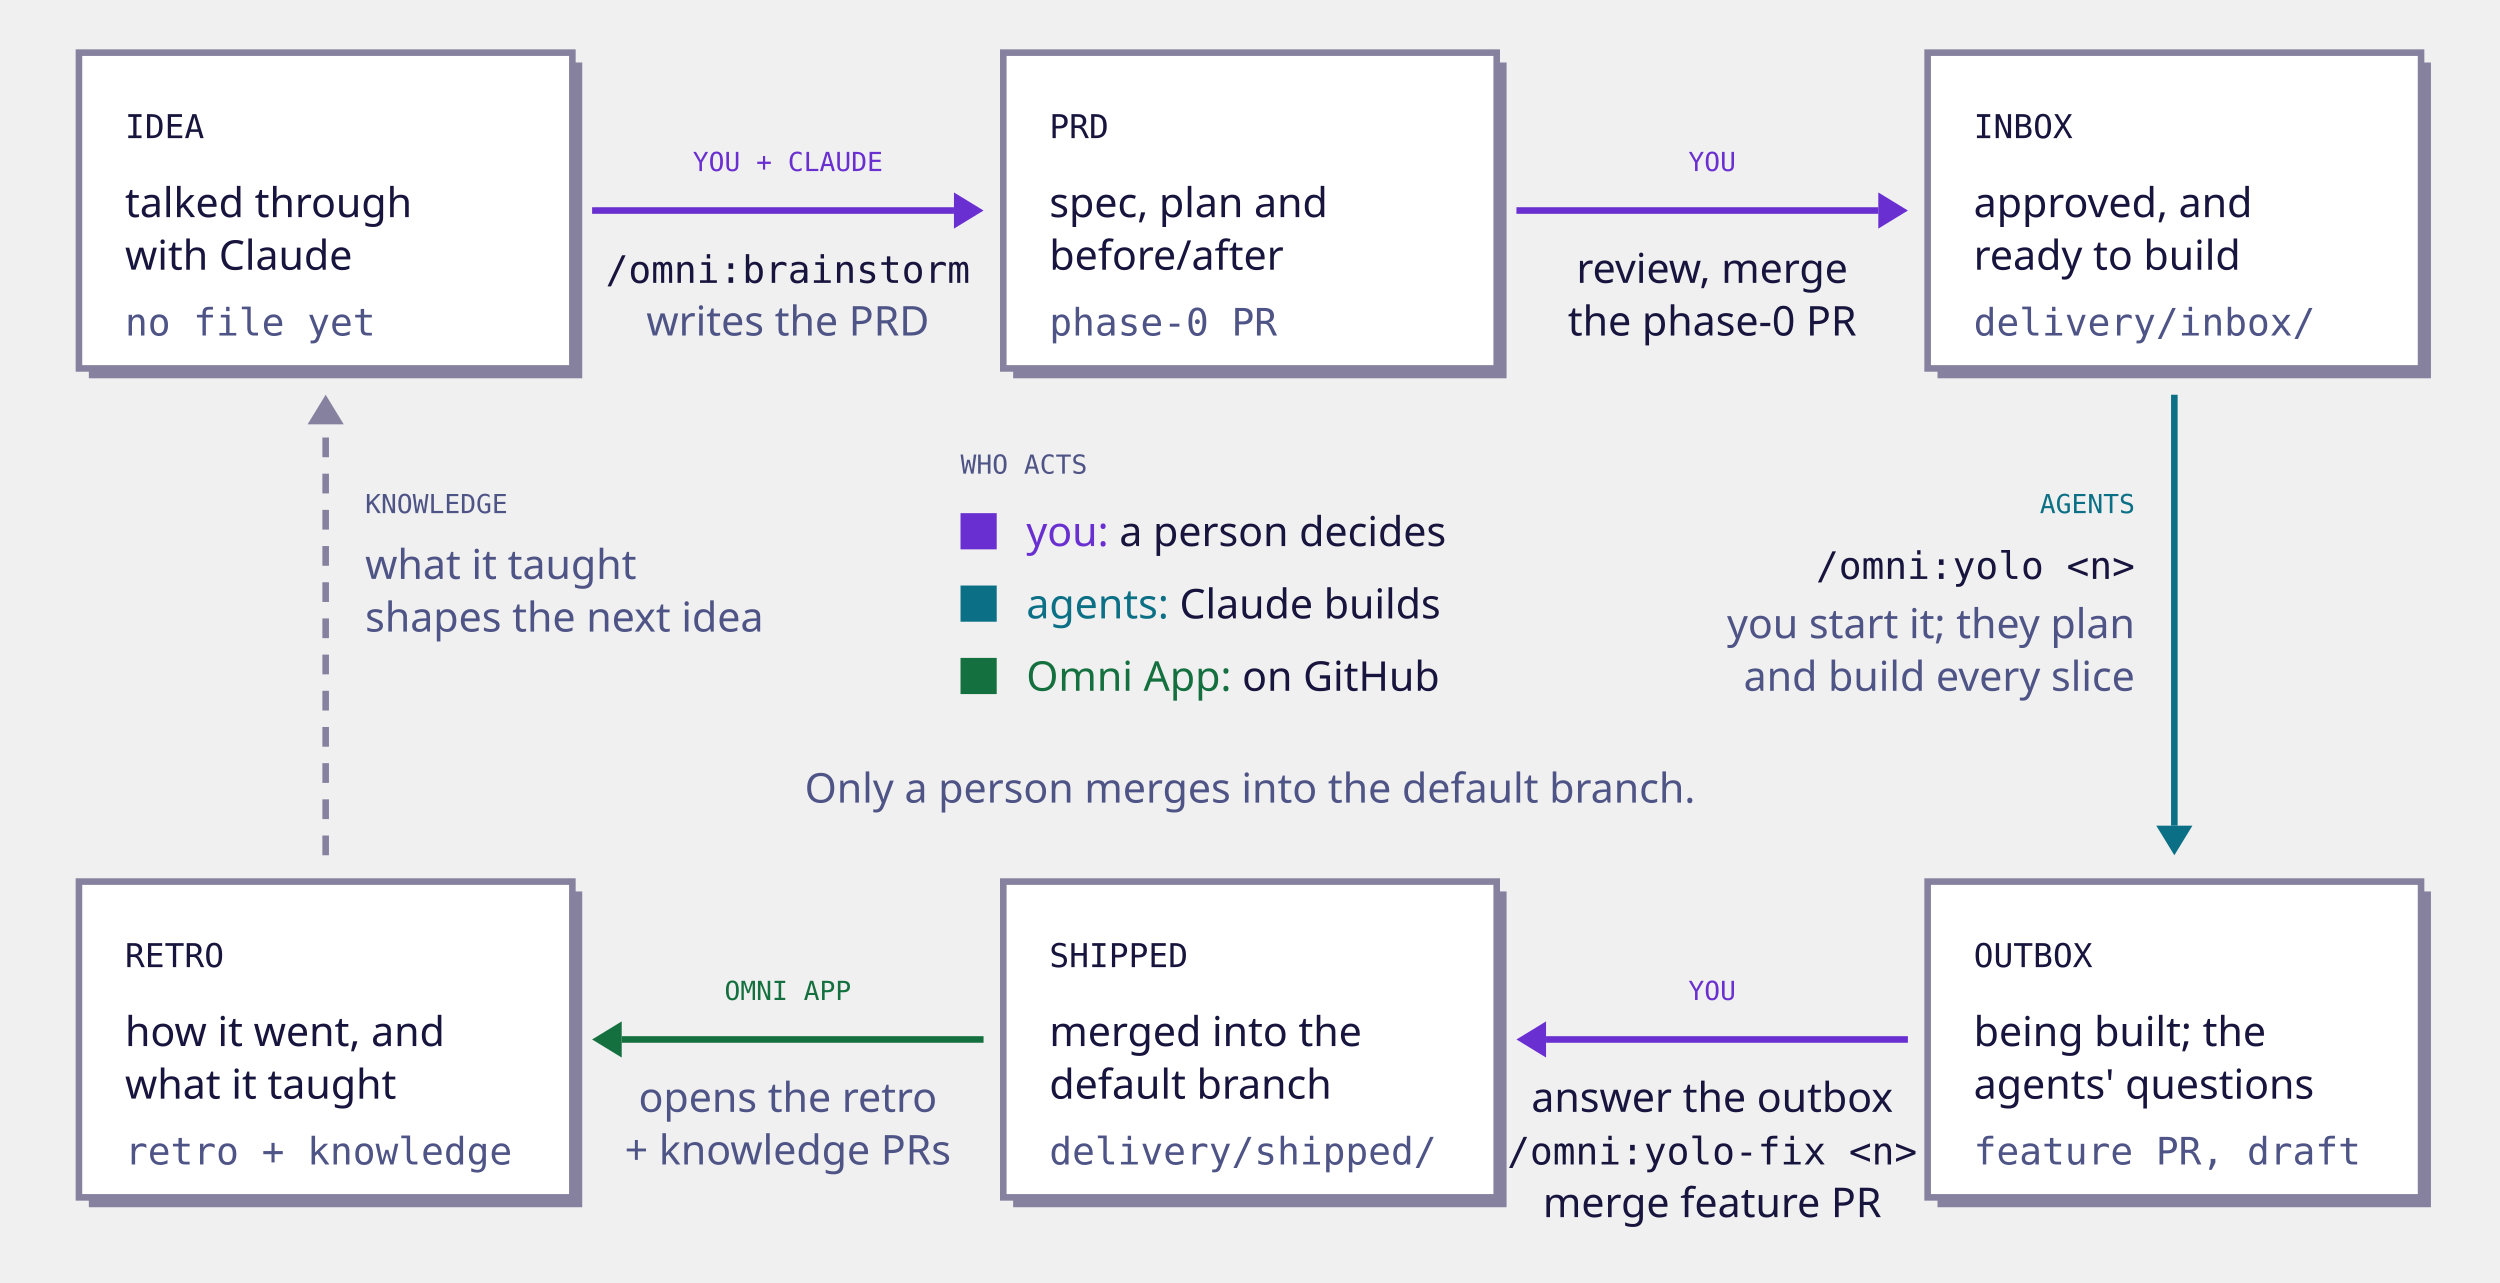
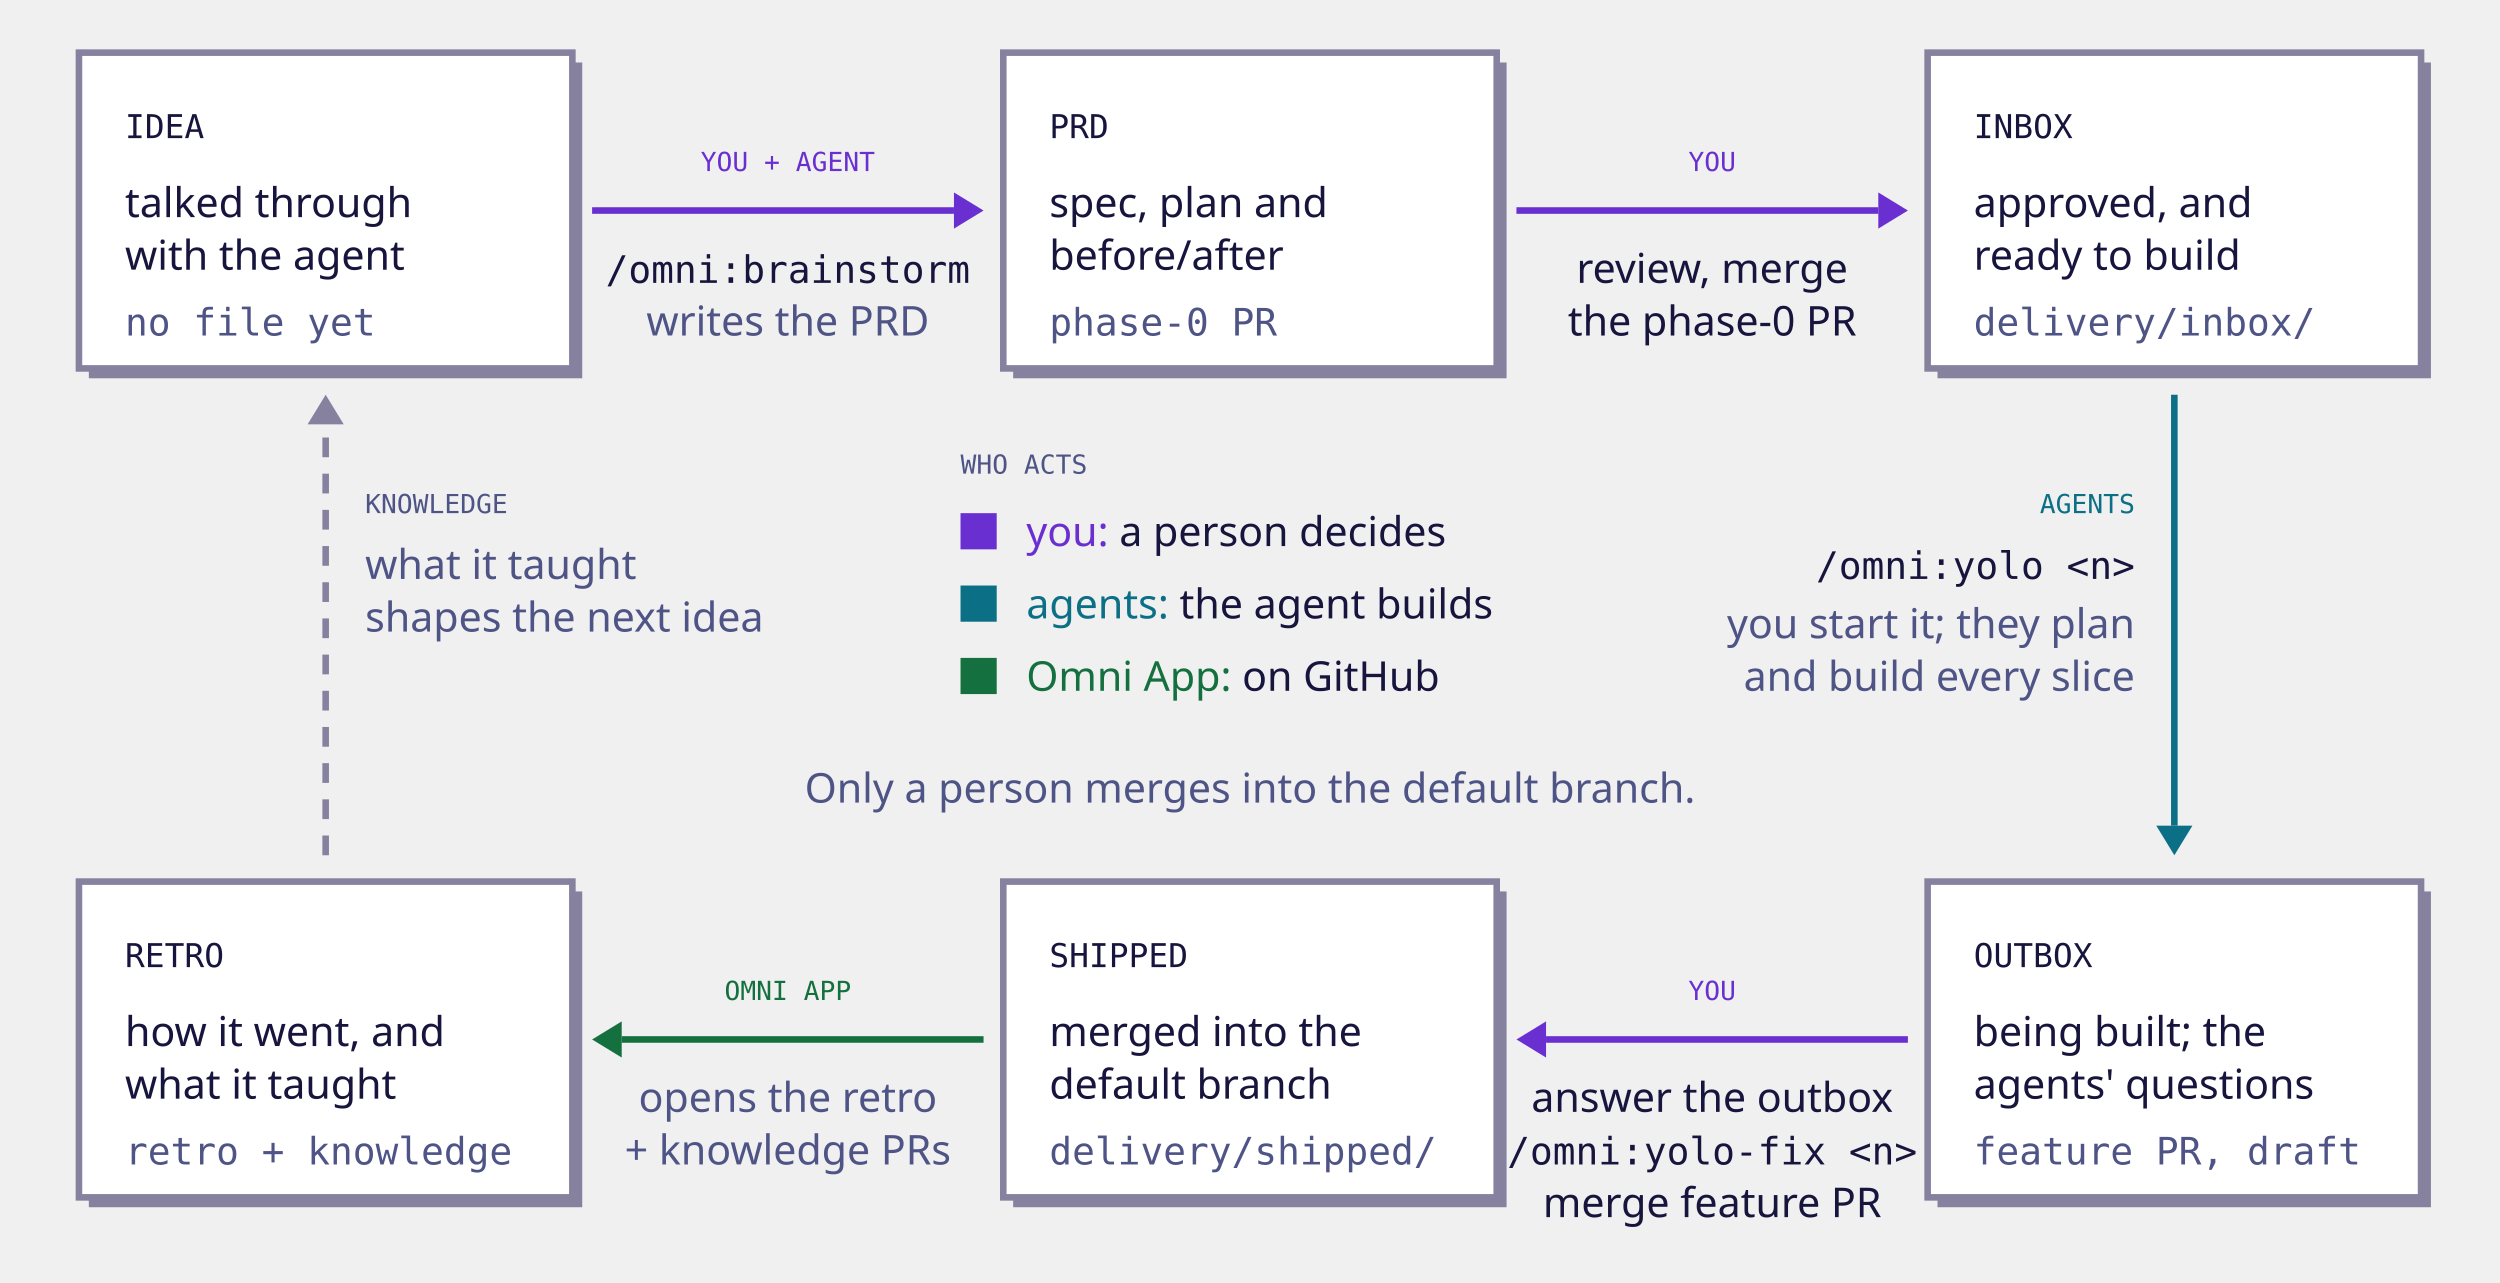
<svg xmlns="http://www.w3.org/2000/svg" viewBox="0 0 760 390" width="760" height="390">
  <style>
    svg { background: #f5f4fc; }
    text { font-family: 'Atkinson Hyperlegible Next', 'Atkinson Hyperlegible', system-ui, sans-serif; font-size: 14px; fill: #17153d; }
    .dg-px { font-family: 'Press Start 2P', ui-monospace, monospace; font-size: 10px; }
    .dg-tag { font-family: 'Press Start 2P', ui-monospace, monospace; font-size: 8px; }
    .dg-small { font-size: 12.5px; }
    .dg-code { font-family: 'JetBrains Mono', ui-monospace, monospace; font-size: 11.5px; }
    .dg-muted { fill: #4f5486; }
    .dg-box { fill: #ffffff; stroke: #85819f; stroke-width: 2; }
    .dg-shadow { fill: #85819f; }
    .dg-line { fill: none; stroke: #85819f; stroke-width: 2; }
    .dg-dash { stroke-dasharray: 6 5; }
    .dg-head { fill: #85819f; }
    .dg-edge-you { stroke: #6a2fd0; }
    .dg-key { fill: #efe7ff; stroke: #6a2fd0; }
    .dg-edge-agents { stroke: #0b6f86; }
    .dg-edge-app { stroke: #15703f; }
    .dg-you { fill: #6a2fd0; }
    .dg-agents { fill: #0b6f86; }
    .dg-app { fill: #15703f; }
    @media (prefers-color-scheme: dark) {
      svg { background: #0e0d33; }
      text { fill: #f2f4ff; }
      .dg-muted { fill: #a9aee6; }
      .dg-box { fill: #16144a; stroke: #6d6acc; }
      .dg-shadow { fill: #6d6acc; }
      .dg-line { stroke: #6d6acc; }
      .dg-head { fill: #6d6acc; }
      .dg-edge-you { stroke: #b37cff; }
      .dg-key { fill: #2a1d66; stroke: #b37cff; }
      .dg-edge-agents { stroke: #6ff0ff; }
      .dg-edge-app { stroke: #4ee08a; }
      .dg-you { fill: #b37cff; }
      .dg-agents { fill: #6ff0ff; }
      .dg-app { fill: #4ee08a; }
    }
  </style>
  <rect x="27" y="19" width="150" height="96" class="dg-shadow" />
  <rect x="24" y="16" width="150" height="96" class="dg-box" />
  <text x="38" y="42" class="dg-px">IDEA</text>
  <text x="38" y="66" class="dg-small">talked through</text>
-   <text x="38" y="82" class="dg-small">with Claude</text>
+   <text x="38" y="82" class="dg-small">with the agent</text>
  <text x="38" y="102" class="dg-code dg-muted">no file yet</text>
  <rect x="308" y="19" width="150" height="96" class="dg-shadow" />
  <rect x="305" y="16" width="150" height="96" class="dg-box" />
  <text x="319" y="42" class="dg-px">PRD</text>
  <text x="319" y="66" class="dg-small">spec, plan and</text>
  <text x="319" y="82" class="dg-small">before/after</text>
  <text x="319" y="102" class="dg-code dg-muted">phase-0 PR</text>
  <rect x="589" y="19" width="150" height="96" class="dg-shadow" />
  <rect x="586" y="16" width="150" height="96" class="dg-box" />
  <text x="600" y="42" class="dg-px">INBOX</text>
  <text x="600" y="66" class="dg-small">approved, and</text>
  <text x="600" y="82" class="dg-small">ready to build</text>
  <text x="600" y="102" class="dg-code dg-muted">delivery/inbox/</text>
  <rect x="589" y="271" width="150" height="96" class="dg-shadow" />
  <rect x="586" y="268" width="150" height="96" class="dg-box" />
  <text x="600" y="294" class="dg-px">OUTBOX</text>
  <text x="600" y="318" class="dg-small">being built; the</text>
  <text x="600" y="334" class="dg-small">agents' questions</text>
  <text x="600" y="354" class="dg-code dg-muted">feature PR, draft</text>
  <rect x="308" y="271" width="150" height="96" class="dg-shadow" />
  <rect x="305" y="268" width="150" height="96" class="dg-box" />
  <text x="319" y="294" class="dg-px">SHIPPED</text>
  <text x="319" y="318" class="dg-small">merged into the</text>
  <text x="319" y="334" class="dg-small">default branch</text>
  <text x="319" y="354" class="dg-code dg-muted">delivery/shipped/</text>
  <rect x="27" y="271" width="150" height="96" class="dg-shadow" />
  <rect x="24" y="268" width="150" height="96" class="dg-box" />
  <text x="38" y="294" class="dg-px">RETRO</text>
  <text x="38" y="318" class="dg-small">how it went, and</text>
  <text x="38" y="334" class="dg-small">what it taught</text>
  <text x="38" y="354" class="dg-code dg-muted">retro + knowledge</text>
  <path d="M180 64 L290 64" class="dg-line dg-edge-you" />
  <polygon points="299,64 290,69.5 290,58.5" class="dg-head dg-you" />
-   <text x="239.5" y="52" class="dg-tag dg-you" text-anchor="middle">YOU + CLAUDE</text>
+   <text x="239.5" y="52" class="dg-tag dg-you" text-anchor="middle">YOU + AGENT</text>
  <text x="239.5" y="86" class="dg-code" text-anchor="middle">/omni:brainstorm</text>
  <text x="239.5" y="102" class="dg-small dg-muted" text-anchor="middle">writes the PRD</text>
  <path d="M461 64 L571 64" class="dg-line dg-edge-you" />
  <polygon points="580,64 571,69.5 571,58.5" class="dg-head dg-you" />
  <text x="520.5" y="52" class="dg-tag dg-you" text-anchor="middle">YOU</text>
  <text x="520.5" y="86" class="dg-small" text-anchor="middle">review, merge</text>
  <text x="520.5" y="102" class="dg-small" text-anchor="middle">the phase-0 PR</text>
  <path d="M661 120 L661 251" class="dg-line dg-edge-agents" />
  <polygon points="661,260 655.5,251 666.5,251" class="dg-head dg-agents" />
  <text x="649" y="156" class="dg-tag dg-agents" text-anchor="end">AGENTS</text>
  <text x="649" y="176" class="dg-code" text-anchor="end">/omni:yolo &lt;n&gt;</text>
  <text x="649" y="194" class="dg-small dg-muted" text-anchor="end">you start it; they plan</text>
  <text x="649" y="210" class="dg-small dg-muted" text-anchor="end">and build every slice</text>
  <path d="M580 316 L470 316" class="dg-line dg-edge-you" />
  <polygon points="461,316 470,310.5 470,321.5" class="dg-head dg-you" />
  <text x="520.5" y="304" class="dg-tag dg-you" text-anchor="middle">YOU</text>
  <text x="520.5" y="338" class="dg-small" text-anchor="middle">answer the outbox</text>
  <text x="520.5" y="354" class="dg-code" text-anchor="middle">/omni:yolo-fix &lt;n&gt;</text>
  <text x="520.5" y="370" class="dg-small" text-anchor="middle">merge feature PR</text>
  <path d="M299 316 L189 316" class="dg-line dg-edge-app" />
  <polygon points="180,316 189,310.5 189,321.5" class="dg-head dg-app" />
  <text x="239.5" y="304" class="dg-tag dg-app" text-anchor="middle">OMNI APP</text>
  <text x="239.5" y="338" class="dg-small dg-muted" text-anchor="middle">opens the retro</text>
  <text x="239.5" y="354" class="dg-small dg-muted" text-anchor="middle">+ knowledge PRs</text>
  <path d="M99 260 L99 129" class="dg-line dg-dash" />
  <polygon points="99,120 104.5,129 93.5,129" class="dg-head" />
  <text x="111" y="156" class="dg-tag dg-muted">KNOWLEDGE</text>
  <text x="111" y="176" class="dg-small dg-muted">what it taught</text>
  <text x="111" y="192" class="dg-small dg-muted">shapes the next idea</text>
  <text x="292" y="144" class="dg-tag dg-muted">WHO ACTS</text>
  <rect x="292" y="156" width="11" height="11" class="dg-you" />
  <text x="312" y="166" class="dg-small">
    <tspan class="dg-you">you:</tspan> a person decides</text>
  <rect x="292" y="178" width="11" height="11" class="dg-agents" />
  <text x="312" y="188" class="dg-small">
-     <tspan class="dg-agents">agents:</tspan> Claude builds</text>
+     <tspan class="dg-agents">agents:</tspan> the agent builds</text>
  <rect x="292" y="200" width="11" height="11" class="dg-app" />
  <text x="312" y="210" class="dg-small">
    <tspan class="dg-app">Omni App:</tspan> on GitHub</text>
  <text x="380" y="244" class="dg-small dg-muted" text-anchor="middle">Only a person merges into the default branch.</text>
</svg>
